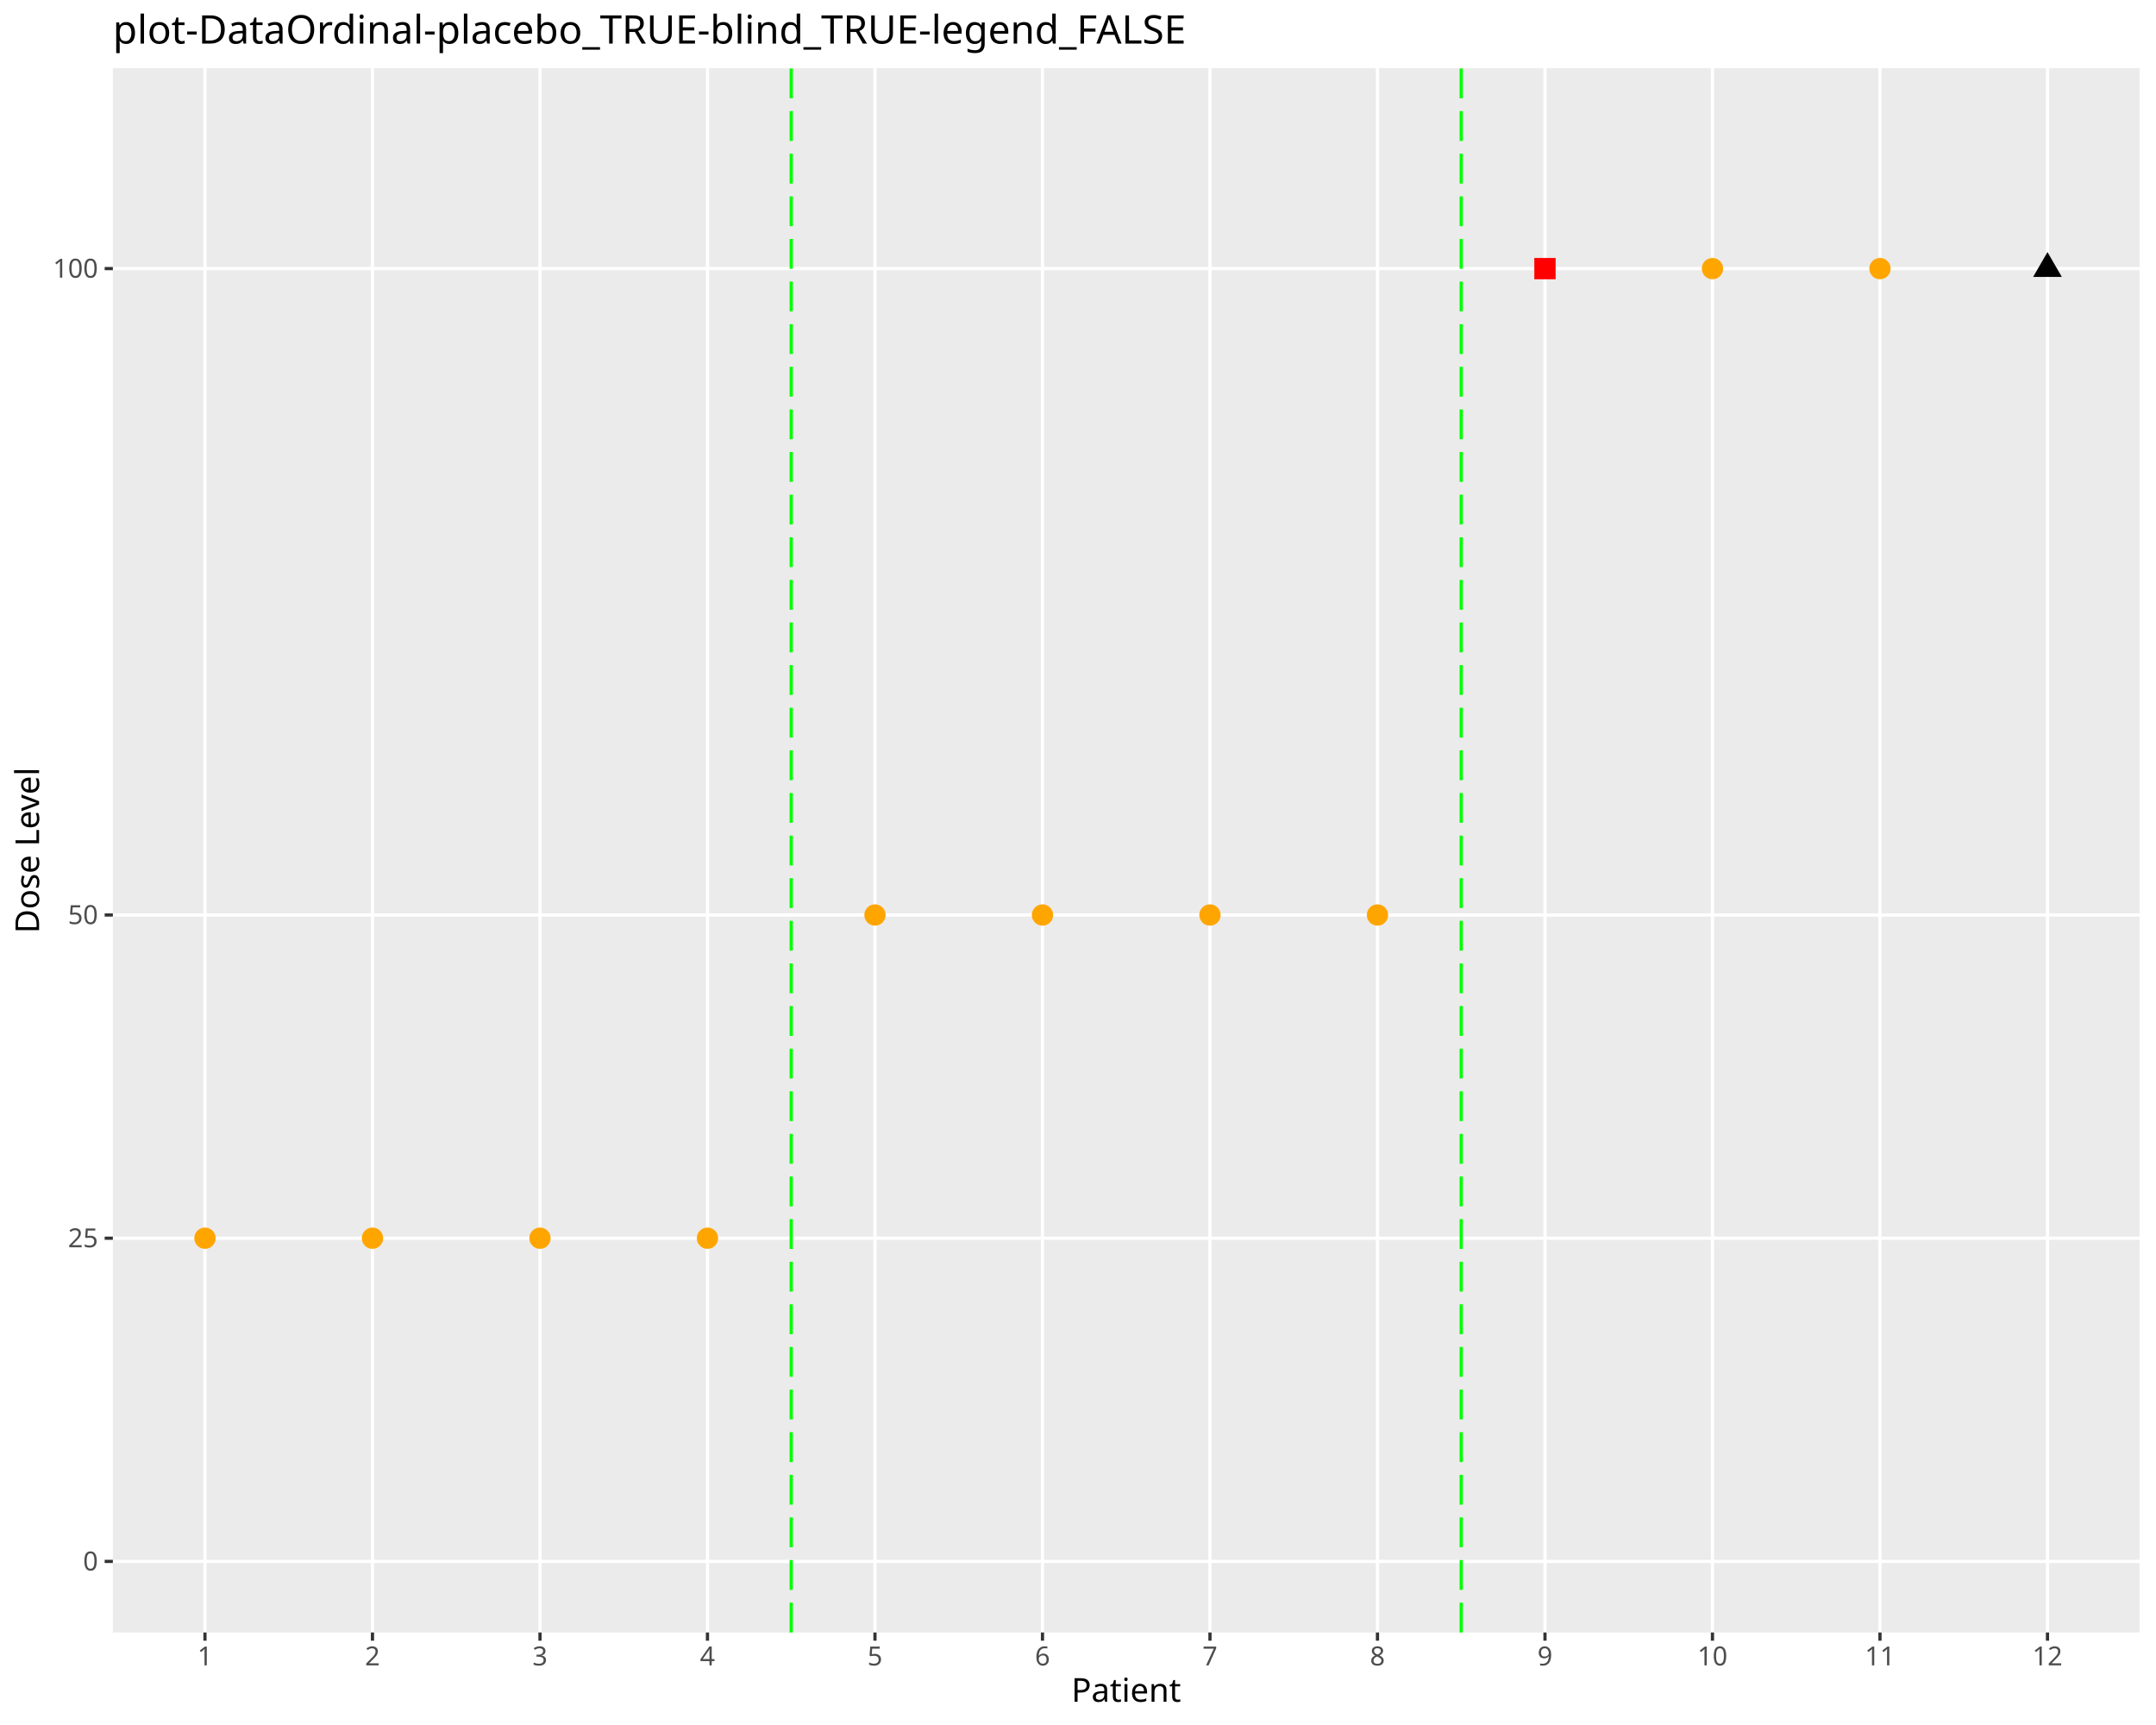
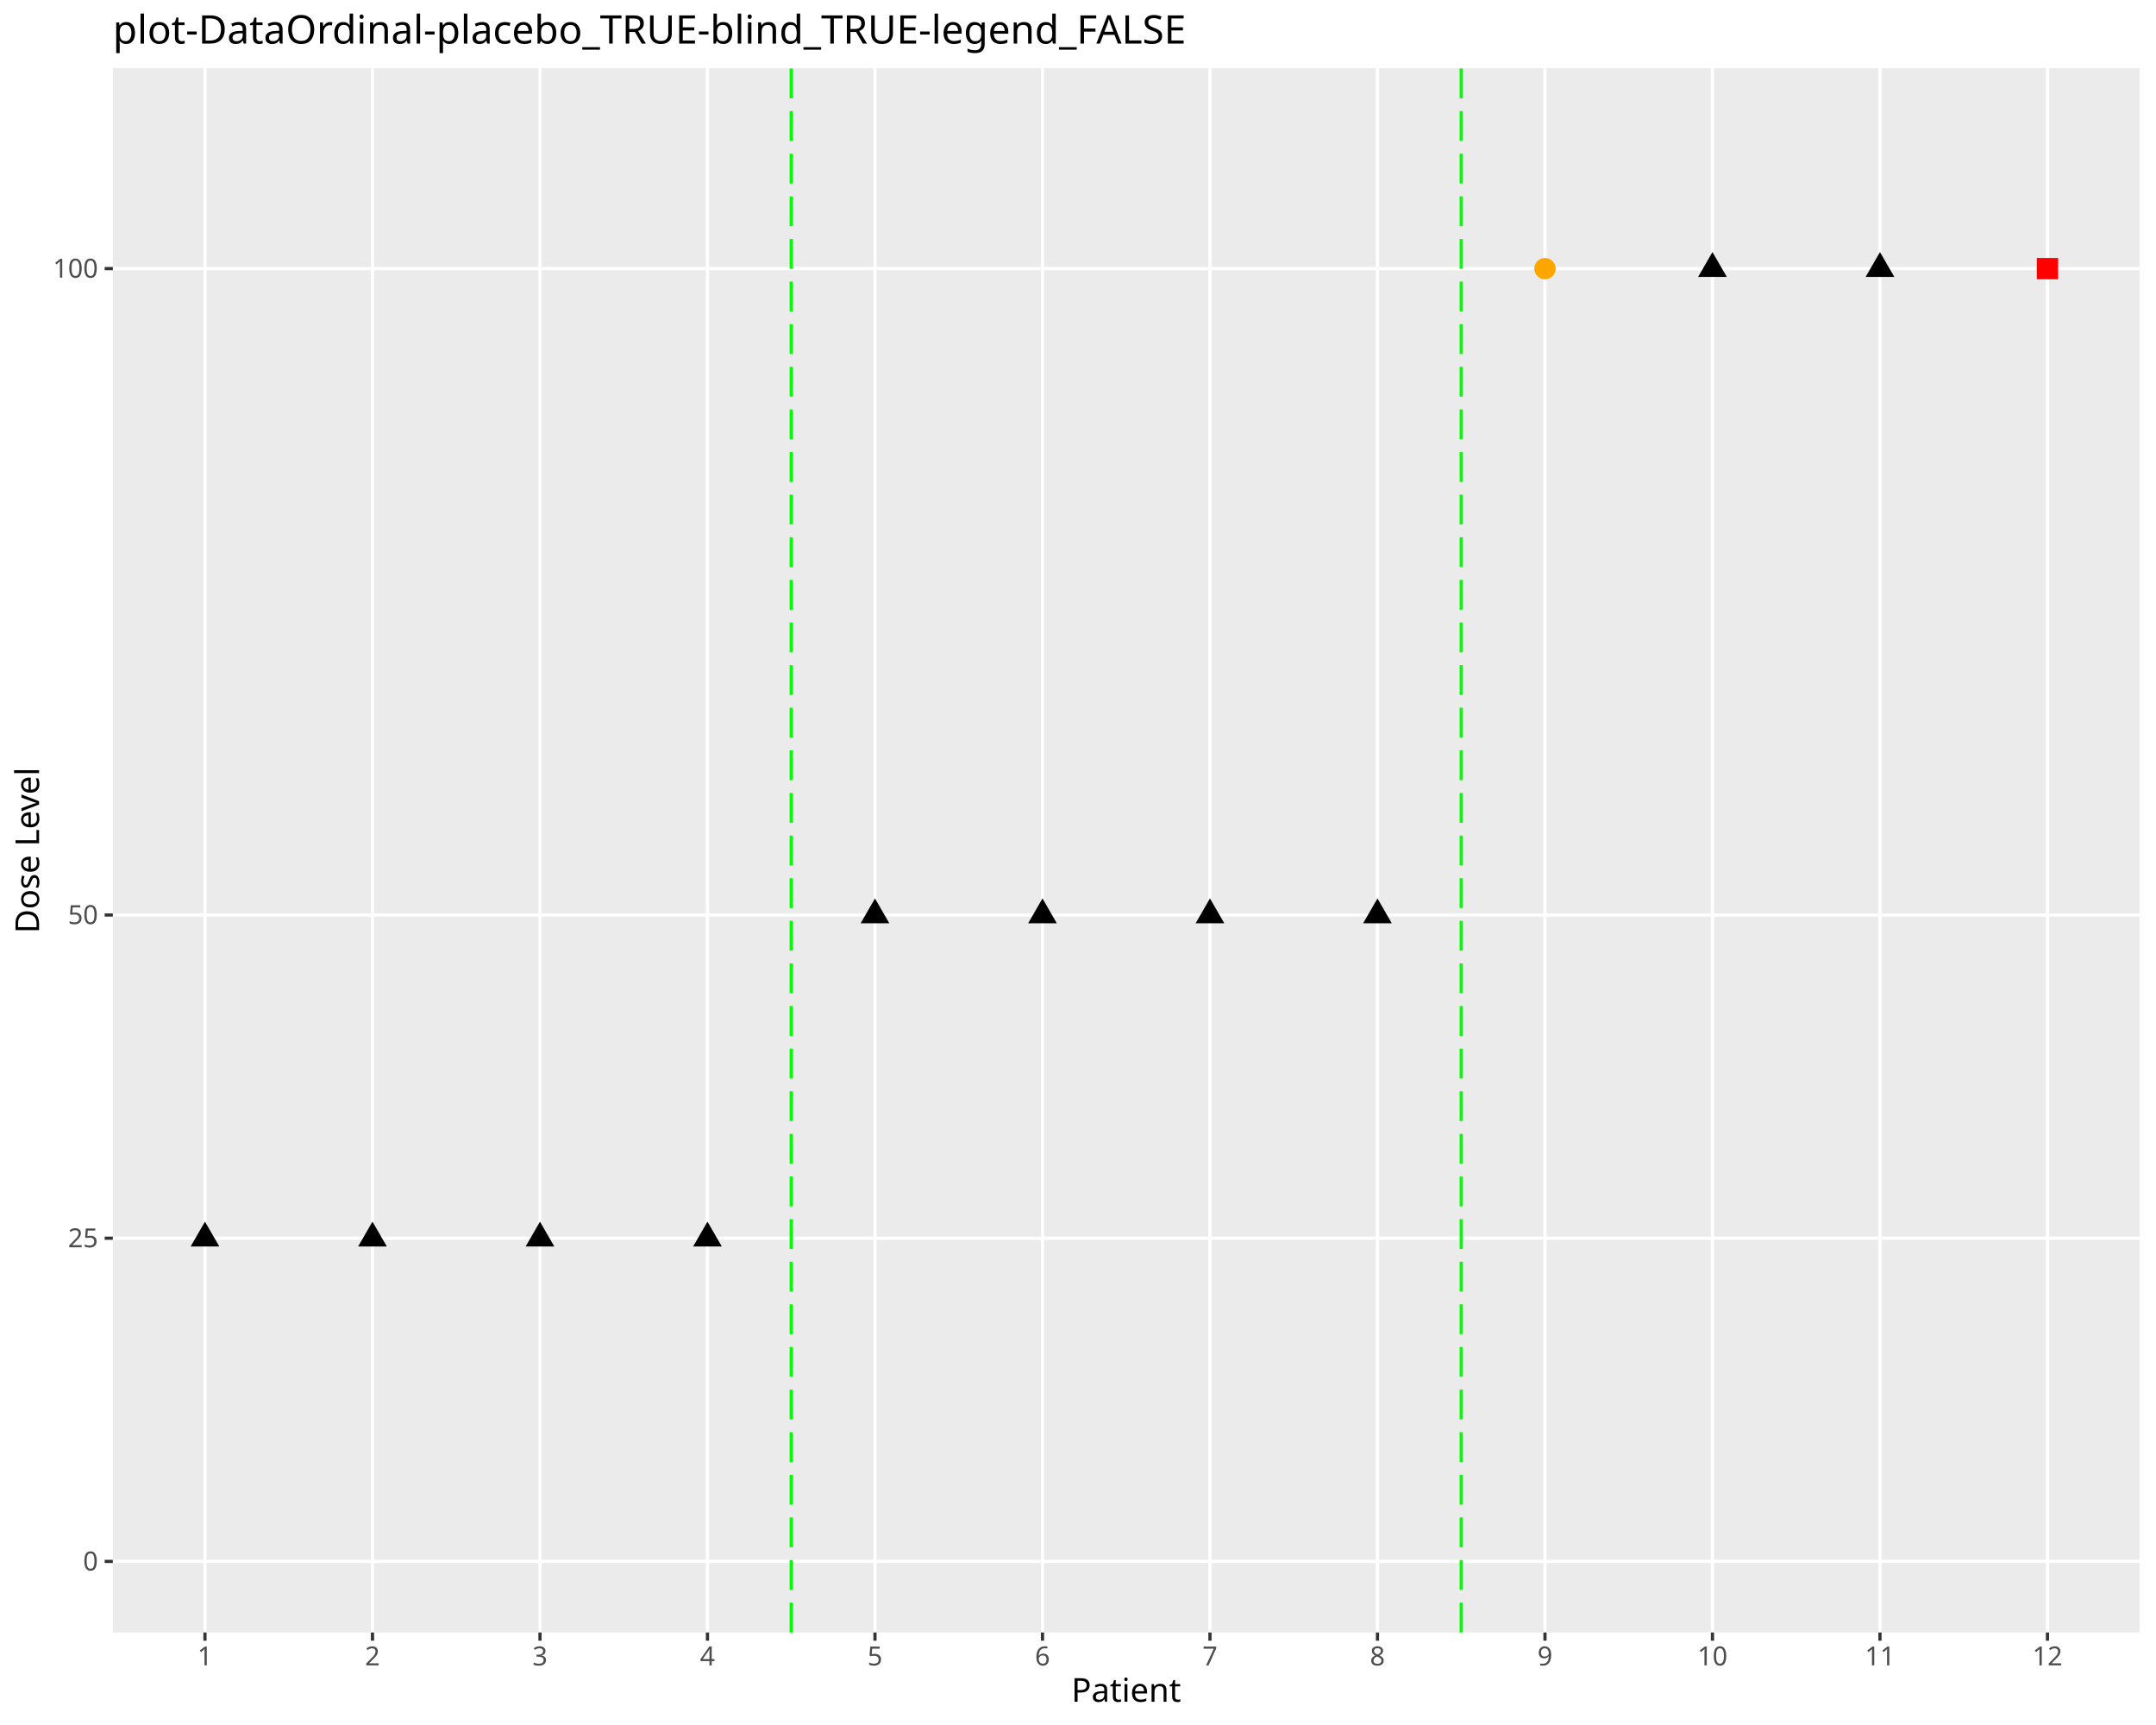
<svg xmlns="http://www.w3.org/2000/svg" class="svglite" data-engine-version="2.0" width="720.00pt" height="576.00pt" viewBox="0 0 720.00 576.00">
  <defs>
    <style type="text/css">
    .svglite line, .svglite polyline, .svglite polygon, .svglite path, .svglite rect, .svglite circle {
      fill: none;
      stroke: #000000;
      stroke-linecap: round;
      stroke-linejoin: round;
      stroke-miterlimit: 10.00;
    }
  </style>
  </defs>
  <rect width="100%" height="100%" style="stroke: none; fill: #FFFFFF;" />
  <defs>
    <clipPath id="cpMC4wMHw3MjAuMDB8MC4wMHw1NzYuMDA=">
      <rect x="0.00" y="0.00" width="720.00" height="576.00" />
    </clipPath>
  </defs>
  <g clip-path="url(#cpMC4wMHw3MjAuMDB8MC4wMHw1NzYuMDA=)">
    <rect x="0.00" y="0.00" width="720.00" height="576.00" style="stroke-width: 1.07; stroke: #FFFFFF; fill: #FFFFFF;" />
  </g>
  <defs>
    <clipPath id="cpMzcuNjl8NzE0LjUyfDIyLjc4fDU0NS4xMQ==">
      <rect x="37.69" y="22.78" width="676.83" height="522.33" />
    </clipPath>
  </defs>
  <g clip-path="url(#cpMzcuNjl8NzE0LjUyfDIyLjc4fDU0NS4xMQ==)">
    <rect x="37.69" y="22.78" width="676.83" height="522.33" style="stroke-width: 1.07; stroke: none; fill: #EBEBEB;" />
    <polyline points="37.69,521.37 714.52,521.37 " style="stroke-width: 1.07; stroke: #FFFFFF; stroke-linecap: butt;" />
    <polyline points="37.69,413.45 714.52,413.45 " style="stroke-width: 1.07; stroke: #FFFFFF; stroke-linecap: butt;" />
    <polyline points="37.69,305.53 714.52,305.53 " style="stroke-width: 1.07; stroke: #FFFFFF; stroke-linecap: butt;" />
    <polyline points="37.69,89.69 714.52,89.69 " style="stroke-width: 1.07; stroke: #FFFFFF; stroke-linecap: butt;" />
    <polyline points="68.45,545.11 68.45,22.78 " style="stroke-width: 1.07; stroke: #FFFFFF; stroke-linecap: butt;" />
    <polyline points="124.39,545.11 124.39,22.78 " style="stroke-width: 1.07; stroke: #FFFFFF; stroke-linecap: butt;" />
    <polyline points="180.33,545.11 180.33,22.78 " style="stroke-width: 1.07; stroke: #FFFFFF; stroke-linecap: butt;" />
    <polyline points="236.26,545.11 236.26,22.78 " style="stroke-width: 1.07; stroke: #FFFFFF; stroke-linecap: butt;" />
    <polyline points="292.20,545.11 292.20,22.78 " style="stroke-width: 1.07; stroke: #FFFFFF; stroke-linecap: butt;" />
    <polyline points="348.14,545.11 348.14,22.78 " style="stroke-width: 1.07; stroke: #FFFFFF; stroke-linecap: butt;" />
    <polyline points="404.07,545.11 404.07,22.78 " style="stroke-width: 1.07; stroke: #FFFFFF; stroke-linecap: butt;" />
    <polyline points="460.01,545.11 460.01,22.78 " style="stroke-width: 1.07; stroke: #FFFFFF; stroke-linecap: butt;" />
    <polyline points="515.95,545.11 515.95,22.78 " style="stroke-width: 1.07; stroke: #FFFFFF; stroke-linecap: butt;" />
    <polyline points="571.88,545.11 571.88,22.78 " style="stroke-width: 1.07; stroke: #FFFFFF; stroke-linecap: butt;" />
    <polyline points="627.82,545.11 627.82,22.78 " style="stroke-width: 1.07; stroke: #FFFFFF; stroke-linecap: butt;" />
    <polyline points="683.76,545.11 683.76,22.78 " style="stroke-width: 1.07; stroke: #FFFFFF; stroke-linecap: butt;" />
-     <circle cx="68.45" cy="413.45" r="3.56" style="stroke-width: 0.71; stroke: none; fill: #FFA500;" />
-     <circle cx="124.39" cy="413.45" r="3.56" style="stroke-width: 0.71; stroke: none; fill: #FFA500;" />
-     <circle cx="180.33" cy="413.45" r="3.56" style="stroke-width: 0.71; stroke: none; fill: #FFA500;" />
-     <circle cx="236.26" cy="413.45" r="3.56" style="stroke-width: 0.71; stroke: none; fill: #FFA500;" />
-     <circle cx="292.20" cy="305.53" r="3.56" style="stroke-width: 0.71; stroke: none; fill: #FFA500;" />
-     <circle cx="348.14" cy="305.53" r="3.56" style="stroke-width: 0.71; stroke: none; fill: #FFA500;" />
-     <circle cx="404.07" cy="305.53" r="3.56" style="stroke-width: 0.71; stroke: none; fill: #FFA500;" />
-     <circle cx="460.01" cy="305.53" r="3.56" style="stroke-width: 0.71; stroke: none; fill: #FFA500;" />
-     <polygon points="512.39,93.25 519.50,93.25 519.50,86.14 512.39,86.14 " style="stroke-width: 0.71; stroke: none; fill: #FF0000;" />
-     <circle cx="571.88" cy="89.69" r="3.56" style="stroke-width: 0.71; stroke: none; fill: #FFA500;" />
-     <circle cx="627.82" cy="89.69" r="3.56" style="stroke-width: 0.71; stroke: none; fill: #FFA500;" />
-     <polygon points="683.76,84.16 688.54,92.46 678.97,92.46 " style="stroke-width: 0.71; stroke: none; fill: #000000;" />
+     <polygon points="68.45,407.92 73.24,416.22 63.67,416.22 " style="stroke-width: 0.71; stroke: none; fill: #000000;" />
+     <polygon points="124.39,407.92 129.18,416.22 119.60,416.22 " style="stroke-width: 0.71; stroke: none; fill: #000000;" />
+     <polygon points="180.33,407.92 185.11,416.22 175.54,416.22 " style="stroke-width: 0.71; stroke: none; fill: #000000;" />
+     <polygon points="236.26,407.92 241.05,416.22 231.47,416.22 " style="stroke-width: 0.71; stroke: none; fill: #000000;" />
+     <polygon points="292.20,300.00 296.99,308.30 287.41,308.30 " style="stroke-width: 0.71; stroke: none; fill: #000000;" />
+     <polygon points="348.14,300.00 352.92,308.30 343.35,308.30 " style="stroke-width: 0.71; stroke: none; fill: #000000;" />
+     <polygon points="404.07,300.00 408.86,308.30 399.28,308.30 " style="stroke-width: 0.71; stroke: none; fill: #000000;" />
+     <polygon points="460.01,300.00 464.80,308.30 455.22,308.30 " style="stroke-width: 0.71; stroke: none; fill: #000000;" />
+     <circle cx="515.95" cy="89.69" r="3.56" style="stroke-width: 0.71; stroke: none; fill: #FFA500;" />
+     <polygon points="571.88,84.16 576.67,92.46 567.09,92.46 " style="stroke-width: 0.71; stroke: none; fill: #000000;" />
+     <polygon points="627.82,84.16 632.61,92.46 623.03,92.46 " style="stroke-width: 0.71; stroke: none; fill: #000000;" />
+     <polygon points="680.20,93.25 687.31,93.25 687.31,86.14 680.20,86.14 " style="stroke-width: 0.71; stroke: none; fill: #FF0000;" />
    <line x1="264.23" y1="545.11" x2="264.23" y2="22.78" style="stroke-width: 1.07; stroke: #00FF00; stroke-dasharray: 9.96,4.27; stroke-linecap: butt;" />
    <line x1="487.98" y1="545.11" x2="487.98" y2="22.78" style="stroke-width: 1.07; stroke: #00FF00; stroke-dasharray: 9.96,4.27; stroke-linecap: butt;" />
  </g>
  <g clip-path="url(#cpMC4wMHw3MjAuMDB8MC4wMHw1NzYuMDA=)">
    <text x="32.76" y="524.40" text-anchor="end" style="font-size: 8.80px; fill: #4D4D4D; font-family: sans;" textLength="4.89px" lengthAdjust="spacingAndGlyphs">0</text>
    <text x="32.76" y="416.48" text-anchor="end" style="font-size: 8.80px; fill: #4D4D4D; font-family: sans;" textLength="9.79px" lengthAdjust="spacingAndGlyphs">25</text>
    <text x="32.76" y="308.56" text-anchor="end" style="font-size: 8.80px; fill: #4D4D4D; font-family: sans;" textLength="9.79px" lengthAdjust="spacingAndGlyphs">50</text>
    <text x="32.76" y="92.72" text-anchor="end" style="font-size: 8.80px; fill: #4D4D4D; font-family: sans;" textLength="14.68px" lengthAdjust="spacingAndGlyphs">100</text>
    <polyline points="34.95,521.37 37.69,521.37 " style="stroke-width: 1.07; stroke: #333333; stroke-linecap: butt;" />
    <polyline points="34.95,413.45 37.69,413.45 " style="stroke-width: 1.07; stroke: #333333; stroke-linecap: butt;" />
    <polyline points="34.95,305.53 37.69,305.53 " style="stroke-width: 1.07; stroke: #333333; stroke-linecap: butt;" />
    <polyline points="34.95,89.69 37.69,89.69 " style="stroke-width: 1.07; stroke: #333333; stroke-linecap: butt;" />
    <polyline points="68.45,547.85 68.45,545.11 " style="stroke-width: 1.07; stroke: #333333; stroke-linecap: butt;" />
    <polyline points="124.39,547.85 124.39,545.11 " style="stroke-width: 1.07; stroke: #333333; stroke-linecap: butt;" />
    <polyline points="180.33,547.85 180.33,545.11 " style="stroke-width: 1.07; stroke: #333333; stroke-linecap: butt;" />
    <polyline points="236.26,547.85 236.26,545.11 " style="stroke-width: 1.07; stroke: #333333; stroke-linecap: butt;" />
    <polyline points="292.20,547.85 292.20,545.11 " style="stroke-width: 1.07; stroke: #333333; stroke-linecap: butt;" />
    <polyline points="348.14,547.85 348.14,545.11 " style="stroke-width: 1.07; stroke: #333333; stroke-linecap: butt;" />
    <polyline points="404.07,547.85 404.07,545.11 " style="stroke-width: 1.07; stroke: #333333; stroke-linecap: butt;" />
    <polyline points="460.01,547.85 460.01,545.11 " style="stroke-width: 1.07; stroke: #333333; stroke-linecap: butt;" />
    <polyline points="515.95,547.85 515.95,545.11 " style="stroke-width: 1.07; stroke: #333333; stroke-linecap: butt;" />
    <polyline points="571.88,547.85 571.88,545.11 " style="stroke-width: 1.07; stroke: #333333; stroke-linecap: butt;" />
    <polyline points="627.82,547.85 627.82,545.11 " style="stroke-width: 1.07; stroke: #333333; stroke-linecap: butt;" />
    <polyline points="683.76,547.85 683.76,545.11 " style="stroke-width: 1.07; stroke: #333333; stroke-linecap: butt;" />
    <text x="68.45" y="556.10" text-anchor="middle" style="font-size: 8.80px; fill: #4D4D4D; font-family: sans;" textLength="4.89px" lengthAdjust="spacingAndGlyphs">1</text>
    <text x="124.39" y="556.10" text-anchor="middle" style="font-size: 8.80px; fill: #4D4D4D; font-family: sans;" textLength="4.89px" lengthAdjust="spacingAndGlyphs">2</text>
    <text x="180.33" y="556.10" text-anchor="middle" style="font-size: 8.80px; fill: #4D4D4D; font-family: sans;" textLength="4.89px" lengthAdjust="spacingAndGlyphs">3</text>
    <text x="236.26" y="556.10" text-anchor="middle" style="font-size: 8.80px; fill: #4D4D4D; font-family: sans;" textLength="4.89px" lengthAdjust="spacingAndGlyphs">4</text>
    <text x="292.20" y="556.10" text-anchor="middle" style="font-size: 8.80px; fill: #4D4D4D; font-family: sans;" textLength="4.89px" lengthAdjust="spacingAndGlyphs">5</text>
    <text x="348.14" y="556.10" text-anchor="middle" style="font-size: 8.80px; fill: #4D4D4D; font-family: sans;" textLength="4.89px" lengthAdjust="spacingAndGlyphs">6</text>
    <text x="404.07" y="556.10" text-anchor="middle" style="font-size: 8.80px; fill: #4D4D4D; font-family: sans;" textLength="4.89px" lengthAdjust="spacingAndGlyphs">7</text>
    <text x="460.01" y="556.10" text-anchor="middle" style="font-size: 8.80px; fill: #4D4D4D; font-family: sans;" textLength="4.89px" lengthAdjust="spacingAndGlyphs">8</text>
    <text x="515.95" y="556.10" text-anchor="middle" style="font-size: 8.80px; fill: #4D4D4D; font-family: sans;" textLength="4.89px" lengthAdjust="spacingAndGlyphs">9</text>
    <text x="571.88" y="556.10" text-anchor="middle" style="font-size: 8.80px; fill: #4D4D4D; font-family: sans;" textLength="9.79px" lengthAdjust="spacingAndGlyphs">10</text>
    <text x="627.82" y="556.10" text-anchor="middle" style="font-size: 8.80px; fill: #4D4D4D; font-family: sans;" textLength="9.79px" lengthAdjust="spacingAndGlyphs">11</text>
    <text x="683.76" y="556.10" text-anchor="middle" style="font-size: 8.80px; fill: #4D4D4D; font-family: sans;" textLength="9.79px" lengthAdjust="spacingAndGlyphs">12</text>
    <text x="376.10" y="568.24" text-anchor="middle" style="font-size: 11.00px; font-family: sans;" textLength="34.25px" lengthAdjust="spacingAndGlyphs">Patient</text>
    <text transform="translate(13.05,283.95) rotate(-90)" text-anchor="middle" style="font-size: 11.00px; font-family: sans;" textLength="55.04px" lengthAdjust="spacingAndGlyphs">Dose Level</text>
    <text x="37.69" y="14.56" style="font-size: 13.20px; font-family: sans;" textLength="358.81px" lengthAdjust="spacingAndGlyphs">plot-DataOrdinal-placebo_TRUE-blind_TRUE-legend_FALSE</text>
  </g>
</svg>
